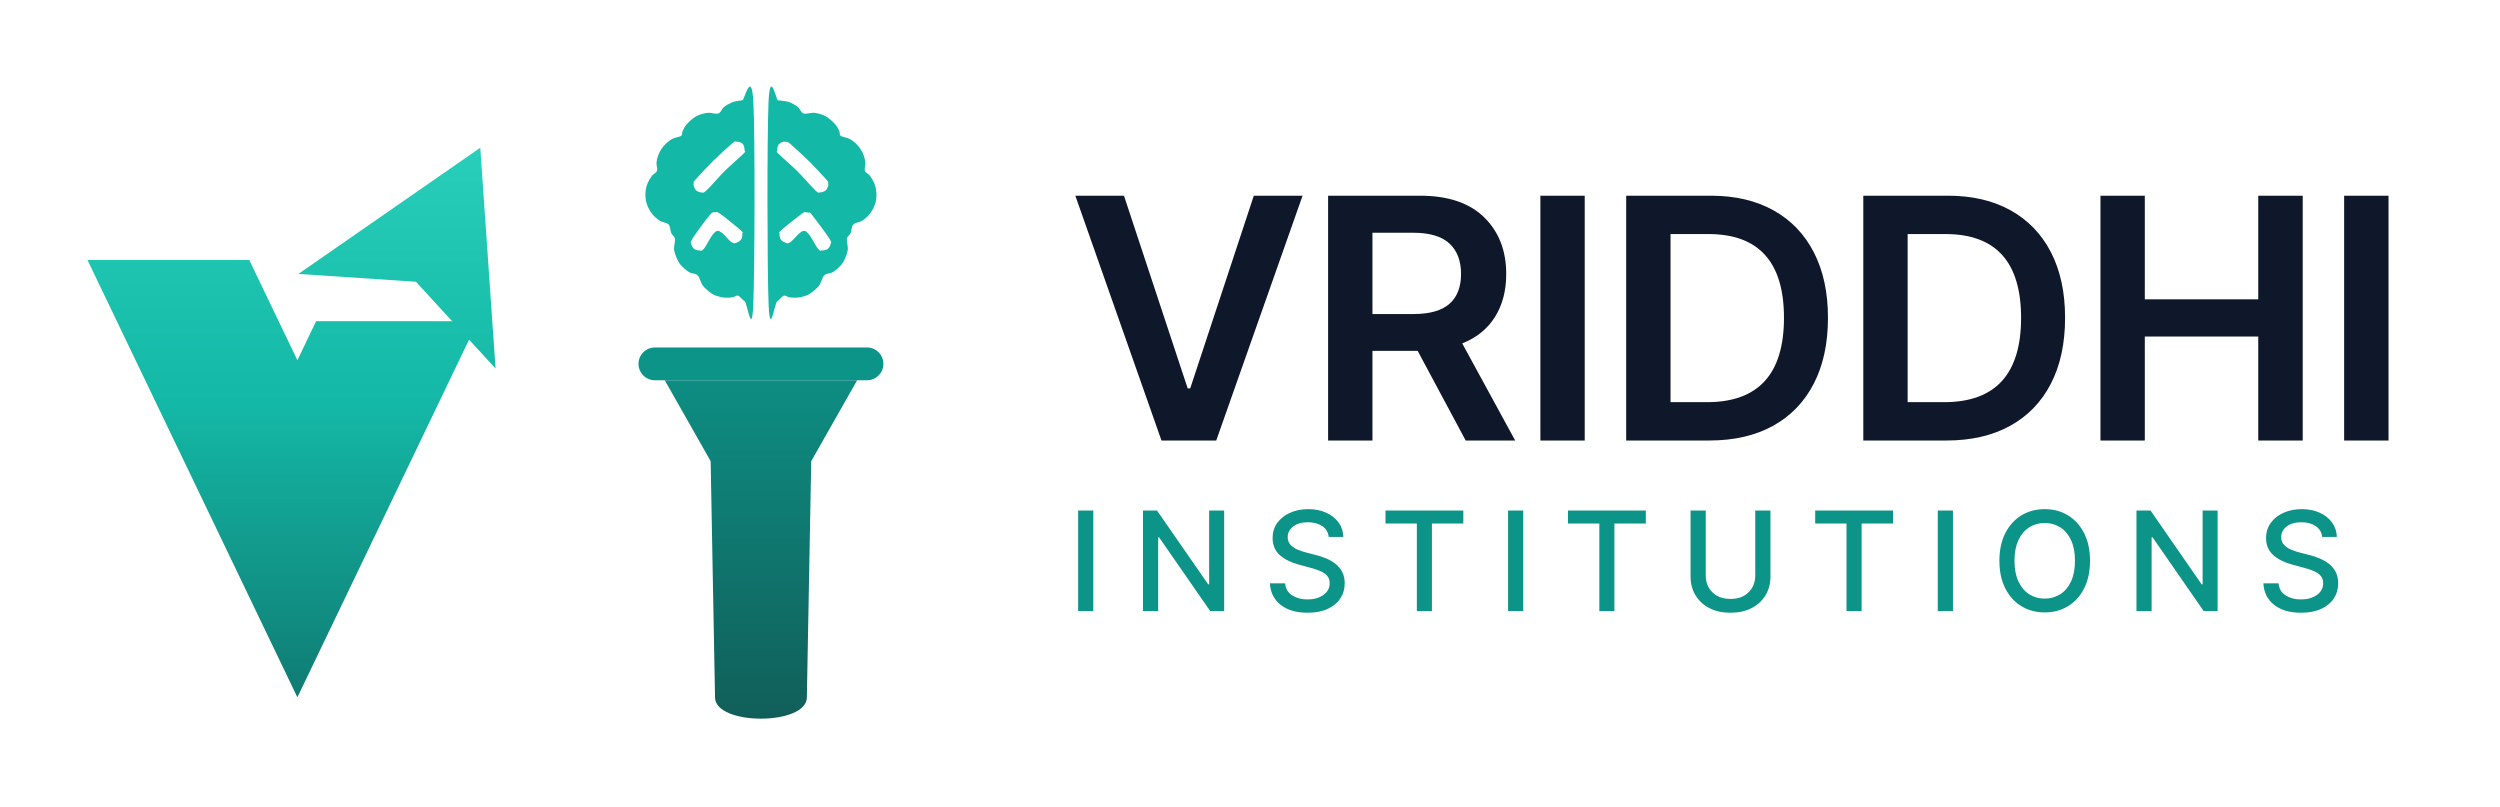
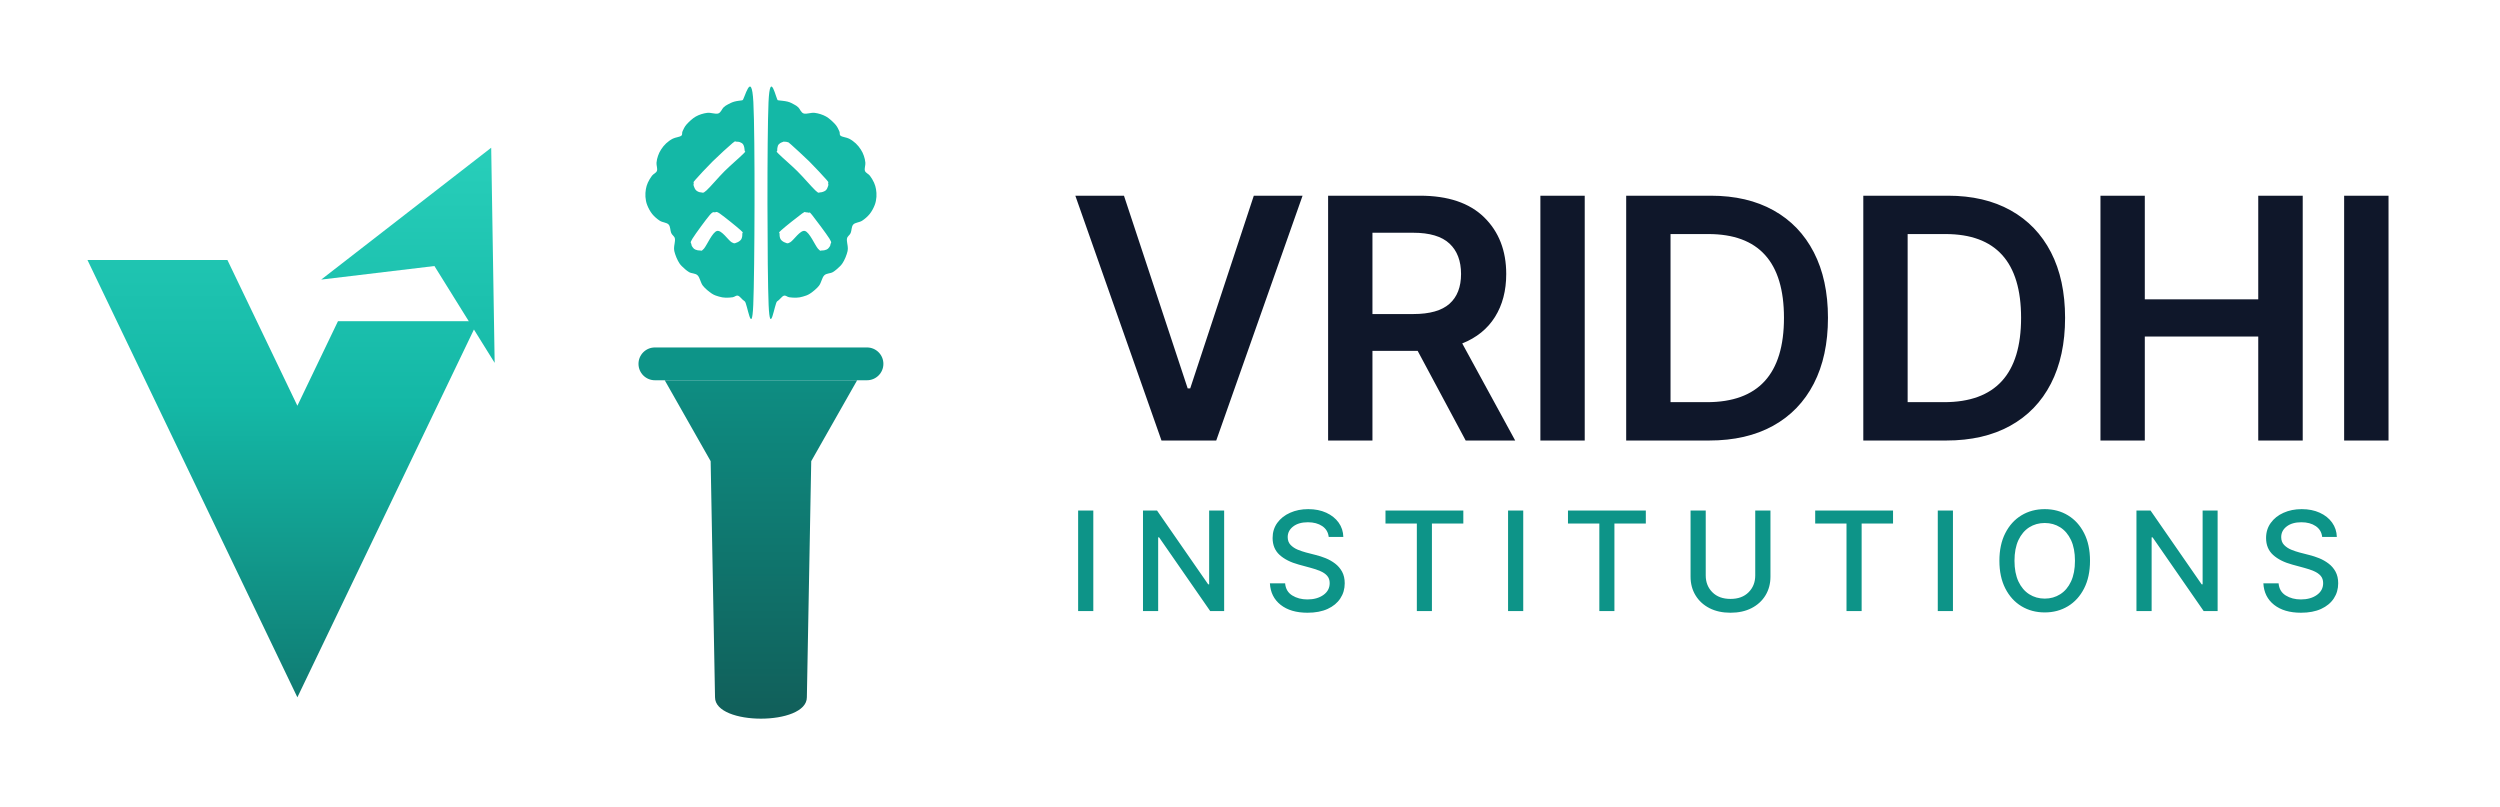
<svg xmlns="http://www.w3.org/2000/svg" viewBox="-124 -159.45 571.66 184.45" width="571.66" height="184.45" role="img" aria-label="Vriddhi Institutions">
  <defs>
    <linearGradient id="gradV" gradientUnits="userSpaceOnUse" x1="-20" y1="-140" x2="-20" y2="6">
      <stop offset="0" stop-color="#2dd4bf" />
      <stop offset="0.5" stop-color="#14b8a6" />
      <stop offset="1" stop-color="#0f766e" />
    </linearGradient>
    <linearGradient id="gradTorch" gradientUnits="userSpaceOnUse" x1="0" y1="-84" x2="0" y2="6">
      <stop offset="0" stop-color="#0d9488" />
      <stop offset="1" stop-color="#115e59" />
    </linearGradient>
    <linearGradient id="gradBrain" gradientUnits="userSpaceOnUse" x1="0" y1="-145" x2="0" y2="-88">
      <stop offset="0" stop-color="#5eead4" />
      <stop offset="1" stop-color="#14b8a6" />
    </linearGradient>
    <filter id="softShadow" x="-35%" y="-35%" width="170%" height="170%" color-interpolation-filters="sRGB">
      <feDropShadow dx="0" dy="6" stdDeviation="6" flood-color="#0f172a" flood-opacity="0.2" />
    </filter>
    <filter id="liftShadow" x="-35%" y="-35%" width="170%" height="170%" color-interpolation-filters="sRGB">
      <feDropShadow dx="0" dy="11" stdDeviation="13" flood-color="#0f172a" flood-opacity="0.3" />
    </filter>
  </defs>
  <g class="vriddhi-mark">
-     <path d="M -104 -100 L -56 0 L -14.72 -86 L -51.72 -86 L -56 -77.08 L -67 -100 Z" fill="url(#gradV)" />
-     <path d="M -14.18 -125.67 L -10.68 -75.18 L -28.89 -95.02 L -55.76 -96.82 Z" fill="url(#gradV)" />
+     <path d="M -104 -100 L -56 0 L -14.72 -86 L -46.72 -86 L -56 -66.67 L -72 -100 Z" fill="url(#gradV)" />
+     <path d="M -11.68 -125.67 L -10.89 -76.48 L -24.66 -98.62 L -50.55 -95.52 Z" fill="url(#gradV)" />
    <path d="M 39.5 0 L 38.5 -54 L 28 -72.5 L 72 -72.5 L 61.5 -54 L 60.5 0 C 60.5 6.51 39.5 6.51 39.5 0 Z" fill="url(#gradTorch)" />
    <path d="M 25.75 -80 H 74.25 A 3.75 3.75 0 0 1 78 -76.25 V -76.25 A 3.75 3.75 0 0 1 74.25 -72.5 H 25.75 A 3.75 3.75 0 0 1 22 -76.25 V -76.25 A 3.75 3.75 0 0 1 25.75 -80 Z" fill="#0d9488" />
    <g transform="translate(50 -86.03) scale(1.09)">
      <path fill-rule="evenodd" fill="url(#gradBrain)" d="M -3.89 -46.32 C -3.51 -46.25 -1.97 -53.09 -1.59 -45.93 C -1.21 -38.78 -1.31 -10.37 -1.61 -3.41 C -1.91 3.56 -2.87 -3.82 -3.4 -4.14 C -3.93 -4.46 -4.37 -5.17 -4.79 -5.32 C -5.21 -5.46 -5.48 -5.07 -5.92 -5 C -6.37 -4.93 -6.95 -4.89 -7.43 -4.91 C -7.91 -4.93 -8.32 -4.99 -8.8 -5.14 C -9.28 -5.28 -9.75 -5.4 -10.31 -5.77 C -10.87 -6.15 -11.68 -6.78 -12.18 -7.42 C -12.67 -8.05 -12.8 -9.11 -13.28 -9.59 C -13.76 -10.06 -14.52 -9.95 -15.08 -10.27 C -15.64 -10.6 -16.24 -11.16 -16.63 -11.55 C -17.02 -11.95 -17.18 -12.23 -17.41 -12.65 C -17.63 -13.06 -17.86 -13.62 -18 -14.06 C -18.14 -14.5 -18.22 -14.75 -18.23 -15.29 C -18.24 -15.83 -17.95 -16.77 -18.05 -17.3 C -18.14 -17.83 -18.6 -17.97 -18.82 -18.47 C -19.04 -18.96 -18.97 -19.83 -19.37 -20.26 C -19.77 -20.69 -20.65 -20.68 -21.22 -21.05 C -21.79 -21.42 -22.37 -21.92 -22.81 -22.46 C -23.25 -23.01 -23.63 -23.73 -23.86 -24.33 C -24.1 -24.93 -24.18 -25.51 -24.23 -26.07 C -24.27 -26.62 -24.22 -27.17 -24.14 -27.67 C -24.05 -28.16 -23.94 -28.56 -23.73 -29.03 C -23.51 -29.51 -23.18 -30.08 -22.86 -30.49 C -22.54 -30.91 -21.98 -31.06 -21.82 -31.51 C -21.66 -31.97 -21.95 -32.68 -21.91 -33.21 C -21.87 -33.73 -21.75 -34.21 -21.59 -34.67 C -21.43 -35.14 -21.23 -35.56 -20.95 -35.99 C -20.67 -36.43 -20.31 -36.89 -19.9 -37.27 C -19.49 -37.65 -19.02 -38 -18.49 -38.27 C -17.96 -38.54 -17.07 -38.61 -16.73 -38.87 C -16.39 -39.12 -16.64 -39.41 -16.45 -39.81 C -16.26 -40.21 -16.05 -40.75 -15.59 -41.27 C -15.12 -41.78 -14.39 -42.5 -13.67 -42.91 C -12.96 -43.31 -12.08 -43.58 -11.3 -43.68 C -10.51 -43.79 -9.54 -43.36 -8.97 -43.55 C -8.39 -43.74 -8.19 -44.5 -7.86 -44.81 C -7.52 -45.13 -7.32 -45.25 -6.94 -45.45 C -6.56 -45.66 -6.08 -45.9 -5.58 -46.04 C -5.07 -46.19 -4.18 -46.27 -3.89 -46.32 C -3.61 -46.36 -4.27 -46.38 -3.89 -46.32 Z M 3.57 -46.32 C 3.9 -46.27 5.01 -46.19 5.58 -46.04 C 6.14 -45.9 6.56 -45.66 6.94 -45.45 C 7.32 -45.25 7.52 -45.13 7.86 -44.81 C 8.19 -44.5 8.39 -43.74 8.97 -43.55 C 9.54 -43.36 10.51 -43.79 11.3 -43.68 C 12.08 -43.58 12.96 -43.31 13.67 -42.91 C 14.39 -42.5 15.12 -41.78 15.59 -41.27 C 16.05 -40.75 16.26 -40.21 16.45 -39.81 C 16.64 -39.41 16.39 -39.12 16.73 -38.87 C 17.07 -38.61 17.96 -38.54 18.49 -38.27 C 19.02 -38 19.49 -37.65 19.9 -37.27 C 20.31 -36.89 20.67 -36.43 20.95 -35.99 C 21.23 -35.56 21.43 -35.14 21.59 -34.67 C 21.75 -34.21 21.87 -33.73 21.91 -33.21 C 21.95 -32.68 21.66 -31.97 21.82 -31.51 C 21.98 -31.06 22.54 -30.91 22.86 -30.49 C 23.18 -30.08 23.51 -29.51 23.73 -29.03 C 23.94 -28.56 24.05 -28.16 24.14 -27.67 C 24.22 -27.17 24.27 -26.62 24.23 -26.07 C 24.18 -25.51 24.1 -24.93 23.86 -24.33 C 23.63 -23.73 23.25 -23.01 22.81 -22.46 C 22.37 -21.92 21.79 -21.42 21.22 -21.05 C 20.65 -20.68 19.77 -20.69 19.37 -20.26 C 18.97 -19.83 19.04 -18.96 18.82 -18.47 C 18.6 -17.97 18.14 -17.83 18.05 -17.3 C 17.95 -16.77 18.24 -15.83 18.23 -15.29 C 18.22 -14.75 18.14 -14.5 18 -14.06 C 17.86 -13.62 17.63 -13.06 17.41 -12.65 C 17.18 -12.23 17.02 -11.95 16.63 -11.55 C 16.24 -11.16 15.64 -10.6 15.08 -10.27 C 14.52 -9.95 13.76 -10.06 13.28 -9.59 C 12.8 -9.11 12.67 -8.05 12.18 -7.42 C 11.68 -6.78 10.87 -6.15 10.31 -5.77 C 9.75 -5.4 9.28 -5.28 8.8 -5.14 C 8.32 -4.99 7.91 -4.93 7.43 -4.91 C 6.95 -4.89 6.37 -4.93 5.92 -5 C 5.48 -5.07 5.21 -5.46 4.79 -5.32 C 4.37 -5.17 3.93 -4.46 3.4 -4.14 C 2.87 -3.82 1.91 3.56 1.61 -3.41 C 1.31 -10.37 1.27 -38.78 1.59 -45.93 C 1.92 -53.09 3.23 -46.25 3.56 -46.32 C 3.89 -46.38 3.23 -46.36 3.57 -46.32 Z M -5.25 -37.64 C -5.37 -37.58 -5.18 -38 -5.99 -37.31 C -6.81 -36.62 -8.83 -34.78 -10.13 -33.5 C -11.43 -32.21 -13.11 -30.39 -13.77 -29.63 C -14.43 -28.87 -14.04 -29.15 -14.09 -28.94 C -14.14 -28.72 -14.18 -28.59 -14.09 -28.34 C -14.01 -28.08 -13.84 -27.64 -13.58 -27.41 C -13.33 -27.19 -12.93 -27 -12.57 -27 C -12.21 -27 -12.24 -26.67 -11.42 -27.41 C -10.59 -28.16 -8.92 -30.17 -7.63 -31.45 C -6.34 -32.73 -4.39 -34.38 -3.69 -35.1 C -2.98 -35.81 -3.41 -35.43 -3.41 -35.75 C -3.41 -36.06 -3.52 -36.69 -3.69 -36.99 C -3.85 -37.29 -4.16 -37.44 -4.42 -37.54 C -4.68 -37.65 -5.1 -37.62 -5.24 -37.64 C -5.38 -37.65 -5.12 -37.69 -5.25 -37.64 Z M 4.75 -37.64 C 4.63 -37.58 4.21 -37.46 4.01 -37.31 C 3.81 -37.17 3.65 -37.02 3.55 -36.76 C 3.45 -36.5 3.39 -36.02 3.41 -35.75 C 3.43 -35.47 2.98 -35.81 3.69 -35.1 C 4.39 -34.38 6.34 -32.73 7.63 -31.45 C 8.92 -30.17 10.62 -28.16 11.42 -27.41 C 12.22 -26.67 12.07 -27 12.43 -27 C 12.79 -27 13.31 -27.19 13.58 -27.41 C 13.86 -27.64 14.01 -28.08 14.09 -28.34 C 14.18 -28.59 14.14 -28.72 14.09 -28.94 C 14.04 -29.15 14.43 -28.87 13.77 -29.63 C 13.11 -30.39 11.36 -32.27 10.13 -33.5 C 8.89 -34.72 7.11 -36.32 6.36 -37 C 5.6 -37.67 5.85 -37.44 5.58 -37.54 C 5.31 -37.65 4.9 -37.62 4.76 -37.64 C 4.62 -37.65 4.88 -37.69 4.75 -37.64 Z M -9.61 -22.82 C -9.8 -22.73 -9.93 -23.18 -10.72 -22.27 C -11.51 -21.35 -13.72 -18.33 -14.36 -17.31 C -15.01 -16.28 -14.61 -16.42 -14.59 -16.11 C -14.57 -15.79 -14.41 -15.6 -14.27 -15.42 C -14.13 -15.23 -14 -15.1 -13.76 -15 C -13.52 -14.9 -13.14 -14.79 -12.84 -14.82 C -12.54 -14.85 -12.57 -14.5 -11.96 -15.19 C -11.36 -15.87 -10.18 -18.68 -9.21 -18.91 C -8.25 -19.14 -6.86 -16.96 -6.17 -16.55 C -5.49 -16.14 -5.44 -16.36 -5.11 -16.46 C -4.77 -16.56 -4.34 -16.84 -4.14 -17.15 C -3.94 -17.45 -3.89 -17.98 -3.91 -18.3 C -3.93 -18.62 -3.5 -18.38 -4.28 -19.08 C -5.06 -19.79 -7.71 -21.92 -8.6 -22.54 C -9.49 -23.16 -9.44 -22.77 -9.61 -22.82 C -9.77 -22.86 -9.42 -22.91 -9.61 -22.82 Z M 9.39 -22.82 C 9.26 -22.77 9.45 -23.16 8.6 -22.54 C 7.75 -21.92 5.06 -19.79 4.28 -19.08 C 3.5 -18.38 3.93 -18.62 3.91 -18.3 C 3.89 -17.98 3.94 -17.45 4.14 -17.15 C 4.34 -16.84 4.77 -16.56 5.11 -16.46 C 5.44 -16.36 5.49 -16.14 6.17 -16.55 C 6.86 -16.96 8.25 -19.14 9.21 -18.91 C 10.18 -18.68 11.36 -15.87 11.96 -15.19 C 12.57 -14.5 12.54 -14.85 12.84 -14.82 C 13.14 -14.79 13.52 -14.9 13.76 -15 C 14 -15.1 14.13 -15.23 14.27 -15.42 C 14.41 -15.6 14.57 -15.79 14.59 -16.11 C 14.61 -16.42 15.01 -16.28 14.36 -17.31 C 13.72 -18.33 11.44 -21.36 10.72 -22.27 C 10 -23.17 10.26 -22.63 10.03 -22.73 C 9.81 -22.82 9.5 -22.8 9.39 -22.82 C 9.29 -22.83 9.52 -22.86 9.39 -22.82 Z" />
    </g>
  </g>
  <path transform="translate(120 -58.72)" d="M1.89-55.98L13.01-55.98L27.58-11.92L28.16-11.92L42.70-55.98L53.85-55.98L34.11 0L21.59 0L1.89-55.98Z M69.83 0L59.69 0L59.69-55.98L80.68-55.98Q90.33-55.98 95.38-51.03Q100.42-46.09 100.42-38.08L100.42-38.08Q100.42-32.36 97.85-28.26Q95.28-24.16 90.36-22.20L90.36-22.20L102.47 0L91.15 0L80.17-20.50L69.83-20.50L69.83 0ZM69.83-47.51L69.83-28.92L79.18-28.92Q84.81-28.92 87.45-31.27Q90.09-33.62 90.09-38.08L90.09-38.08Q90.09-42.56 87.45-45.03Q84.81-47.51 79.13-47.51L79.13-47.51L69.83-47.51Z M108.23-55.98L118.37-55.98L118.37 0L108.23 0L108.23-55.98Z M146.82 0L146.82 0L127.85 0L127.85-55.98L147.20-55.98Q155.54-55.98 161.54-52.63Q167.54-49.29 170.76-43.03Q173.99-36.77 173.99-28.05L173.99-28.05Q173.99-19.30 170.75-13.01Q167.51-6.72 161.43-3.36Q155.35 0 146.82 0ZM137.99-47.21L137.99-8.77L146.33-8.77Q163.93-8.77 163.93-28.05L163.93-28.05Q163.93-47.21 146.63-47.21L146.63-47.21L137.99-47.21Z M201.04 0L201.04 0L182.07 0L182.07-55.98L201.43-55.98Q209.76-55.98 215.76-52.63Q221.76-49.29 224.99-43.03Q228.21-36.77 228.21-28.05L228.21-28.05Q228.21-19.30 224.97-13.01Q221.74-6.72 215.65-3.36Q209.57 0 201.04 0ZM192.21-47.21L192.21-8.77L200.55-8.77Q218.15-8.77 218.15-28.05L218.15-28.05Q218.15-47.21 200.85-47.21L200.85-47.21L192.21-47.21Z M246.44 0L236.30 0L236.30-55.98L246.44-55.98L246.44-32.28L272.38-32.28L272.38-55.98L282.55-55.98L282.55 0L272.38 0L272.38-23.78L246.44-23.78L246.44 0Z M292.02-55.98L302.17-55.98L302.17 0L292.02 0L292.02-55.98Z" fill="#0f172a" />
  <path transform="translate(120 -19.72)" d="M2.53-22.99L6.00-22.99L6.00 0L2.53 0L2.53-22.99Z M32.49-22.99L35.92-22.99L35.92 0L32.73 0L21.04-16.86L20.83-16.86L20.83 0L17.36 0L17.36-22.99L20.57-22.99L32.27-6.11L32.49-6.11L32.49-22.99Z M63.17-16.95L59.83-16.95Q59.65-18.55 58.35-19.43Q57.04-20.31 55.07-20.31L55.07-20.31Q52.95-20.31 51.70-19.34Q50.45-18.38 50.45-16.91L50.45-16.91Q50.45-15.81 51.12-15.12Q51.79-14.43 52.76-14.03Q53.73-13.64 54.63-13.40L54.63-13.40L56.88-12.82Q57.98-12.55 59.13-12.09Q60.29-11.62 61.28-10.87Q62.26-10.13 62.88-9.02Q63.49-7.90 63.49-6.35L63.49-6.35Q63.49-4.41 62.48-2.89Q61.48-1.36 59.58-0.49Q57.68 0.38 54.98 0.38L54.98 0.38Q51.12 0.38 48.83-1.43Q46.55-3.23 46.38-6.35L46.38-6.35L49.86-6.35Q50.02-4.48 51.49-3.57Q52.96-2.66 54.96-2.66L54.96-2.66Q57.17-2.66 58.61-3.68Q60.05-4.70 60.05-6.39L60.05-6.39Q60.05-7.41 59.47-8.07Q58.90-8.72 57.91-9.14Q56.93-9.57 55.70-9.89L55.70-9.89L52.98-10.63Q50.21-11.38 48.60-12.84Q47.00-14.30 47.00-16.71L47.00-16.71Q47.00-18.69 48.07-20.17Q49.15-21.66 51.00-22.48Q52.85-23.31 55.15-23.31L55.15-23.31Q57.48-23.31 59.27-22.49Q61.06-21.67 62.10-20.23Q63.13-18.79 63.17-16.95L63.17-16.95Z M79.98-20.01L72.81-20.01L72.81-22.99L90.61-22.99L90.61-20.01L83.43-20.01L83.43 0L79.98 0L79.98-20.01Z M100.84-22.99L104.31-22.99L104.31 0L100.84 0L100.84-22.99Z M121.71-20.01L114.54-20.01L114.54-22.99L132.34-22.99L132.34-20.01L125.16-20.01L125.16 0L121.71 0L121.71-20.01Z M157.36-8.15L157.36-22.99L160.84-22.99L160.84-7.87Q160.84-5.46 159.70-3.59Q158.57-1.73 156.51-0.67Q154.46 0.38 151.70 0.38L151.70 0.38Q148.95 0.38 146.89-0.67Q144.84-1.73 143.71-3.59Q142.57-5.46 142.57-7.87L142.57-7.87L142.57-22.99L146.04-22.99L146.04-8.15Q146.04-5.82 147.56-4.30Q149.08-2.78 151.70-2.78L151.70-2.78Q154.33-2.78 155.84-4.30Q157.36-5.82 157.36-8.15L157.36-8.15Z M178.23-20.01L171.07-20.01L171.07-22.99L188.87-22.99L188.87-20.01L181.69-20.01L181.69 0L178.23 0L178.23-20.01Z M199.10-22.99L202.57-22.99L202.57 0L199.10 0L199.10-22.99Z M233.91-11.50L233.91-11.50Q233.91-7.83 232.56-5.18Q231.21-2.53 228.87-1.11Q226.53 0.31 223.56 0.31L223.56 0.31Q220.57 0.31 218.23-1.11Q215.89-2.53 214.54-5.18Q213.19-7.83 213.19-11.50L213.19-11.50Q213.19-15.18 214.54-17.82Q215.89-20.47 218.23-21.89Q220.57-23.31 223.56-23.31L223.56-23.31Q226.53-23.31 228.87-21.89Q231.21-20.47 232.56-17.82Q233.91-15.18 233.91-11.50ZM230.47-11.50L230.47-11.50Q230.47-14.30 229.57-16.23Q228.67-18.15 227.10-19.15Q225.53-20.14 223.56-20.14L223.56-20.14Q221.58-20.14 220.01-19.15Q218.45-18.15 217.54-16.23Q216.64-14.30 216.64-11.50L216.64-11.50Q216.64-8.70 217.54-6.77Q218.45-4.84 220.01-3.85Q221.58-2.85 223.56-2.85L223.56-2.85Q225.53-2.85 227.10-3.85Q228.67-4.84 229.57-6.77Q230.47-8.70 230.47-11.50Z M259.66-22.99L263.09-22.99L263.09 0L259.90 0L248.22-16.86L248.00-16.86L248.00 0L244.53 0L244.53-22.99L247.75-22.99L259.44-6.11L259.66-6.11L259.66-22.99Z M290.35-16.95L287.00-16.95Q286.82-18.55 285.52-19.43Q284.22-20.31 282.24-20.31L282.24-20.31Q280.12-20.31 278.87-19.34Q277.63-18.38 277.63-16.91L277.63-16.91Q277.63-15.81 278.29-15.12Q278.96-14.43 279.93-14.03Q280.90-13.64 281.80-13.40L281.80-13.40L284.05-12.82Q285.15-12.55 286.30-12.09Q287.46-11.62 288.45-10.87Q289.44-10.13 290.05-9.02Q290.66-7.90 290.66-6.35L290.66-6.35Q290.66-4.41 289.66-2.89Q288.65-1.36 286.75-0.49Q284.86 0.38 282.15 0.38L282.15 0.38Q278.29 0.38 276.00-1.43Q273.72-3.23 273.55-6.35L273.55-6.35L277.03-6.35Q277.19-4.48 278.66-3.57Q280.13-2.66 282.13-2.66L282.13-2.66Q284.34-2.66 285.78-3.68Q287.22-4.70 287.22-6.39L287.22-6.39Q287.22-7.41 286.65-8.07Q286.07-8.72 285.09-9.14Q284.10-9.57 282.87-9.89L282.87-9.89L280.15-10.63Q277.38-11.38 275.77-12.84Q274.17-14.30 274.17-16.71L274.17-16.71Q274.17-18.69 275.25-20.17Q276.32-21.66 278.17-22.48Q280.02-23.31 282.32-23.31L282.32-23.31Q284.65-23.31 286.44-22.49Q288.24-21.67 289.27-20.23Q290.30-18.79 290.35-16.95L290.35-16.95Z" fill="#0d9488" />
</svg>
